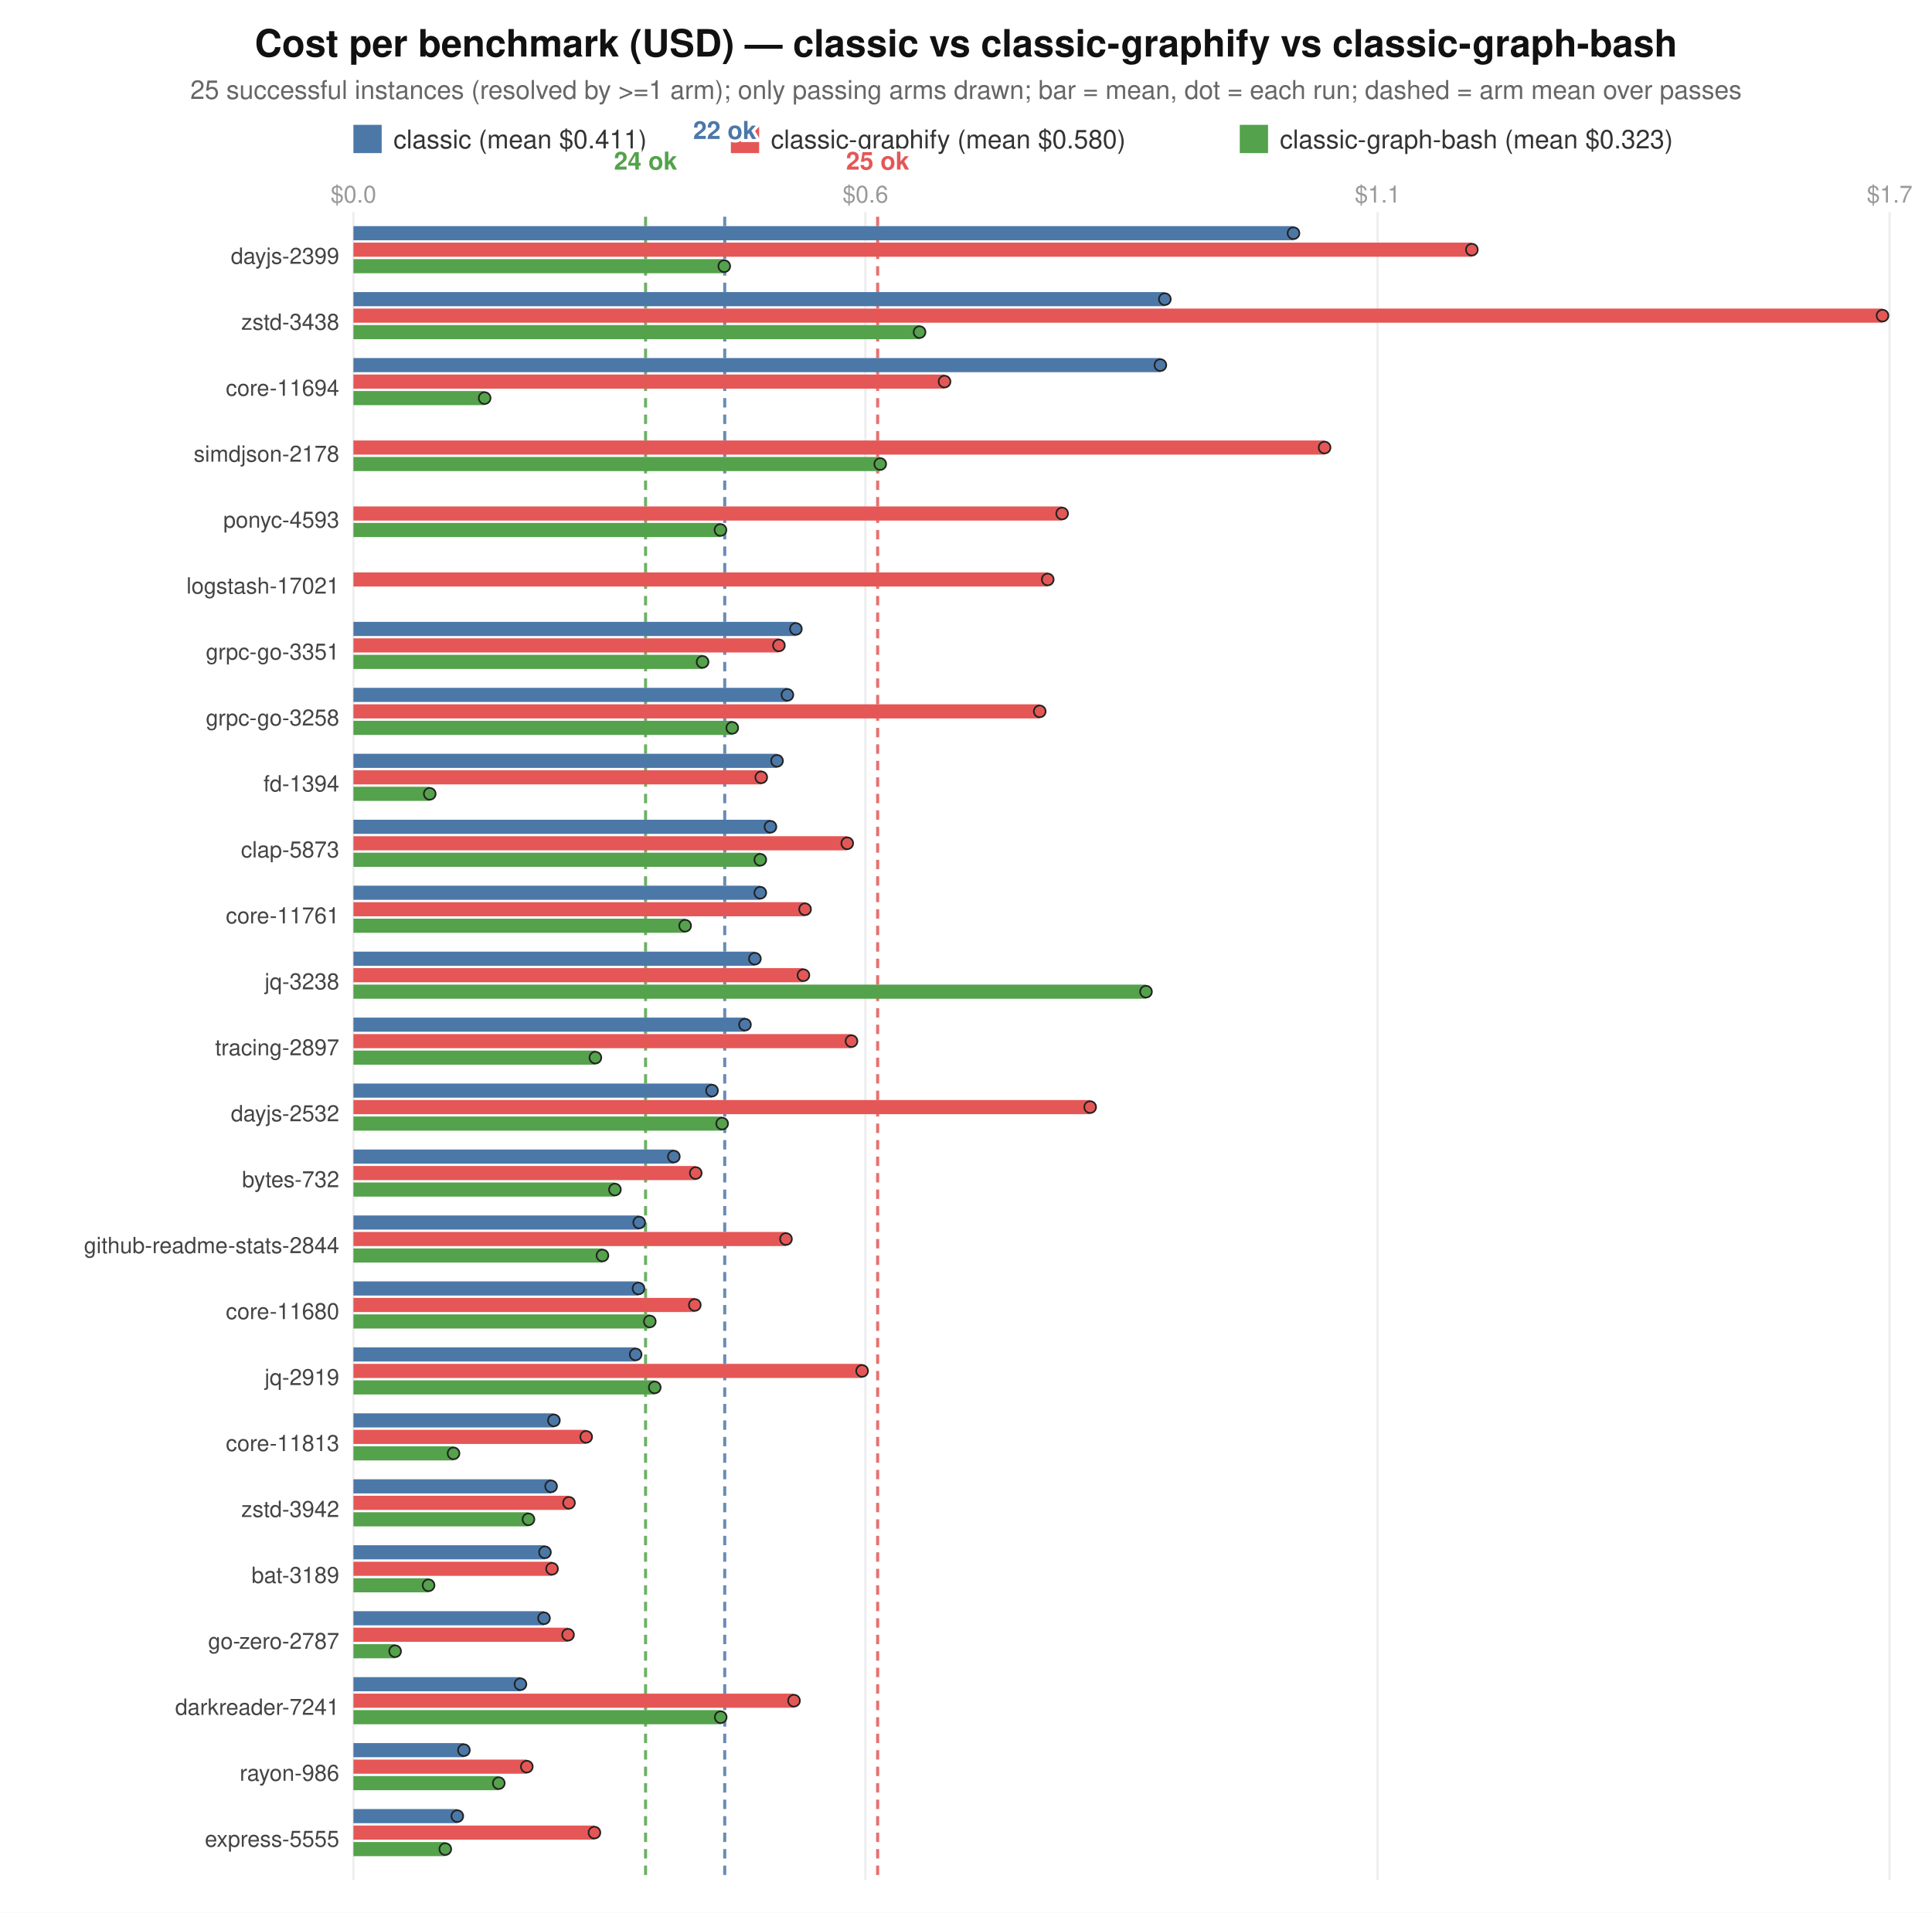
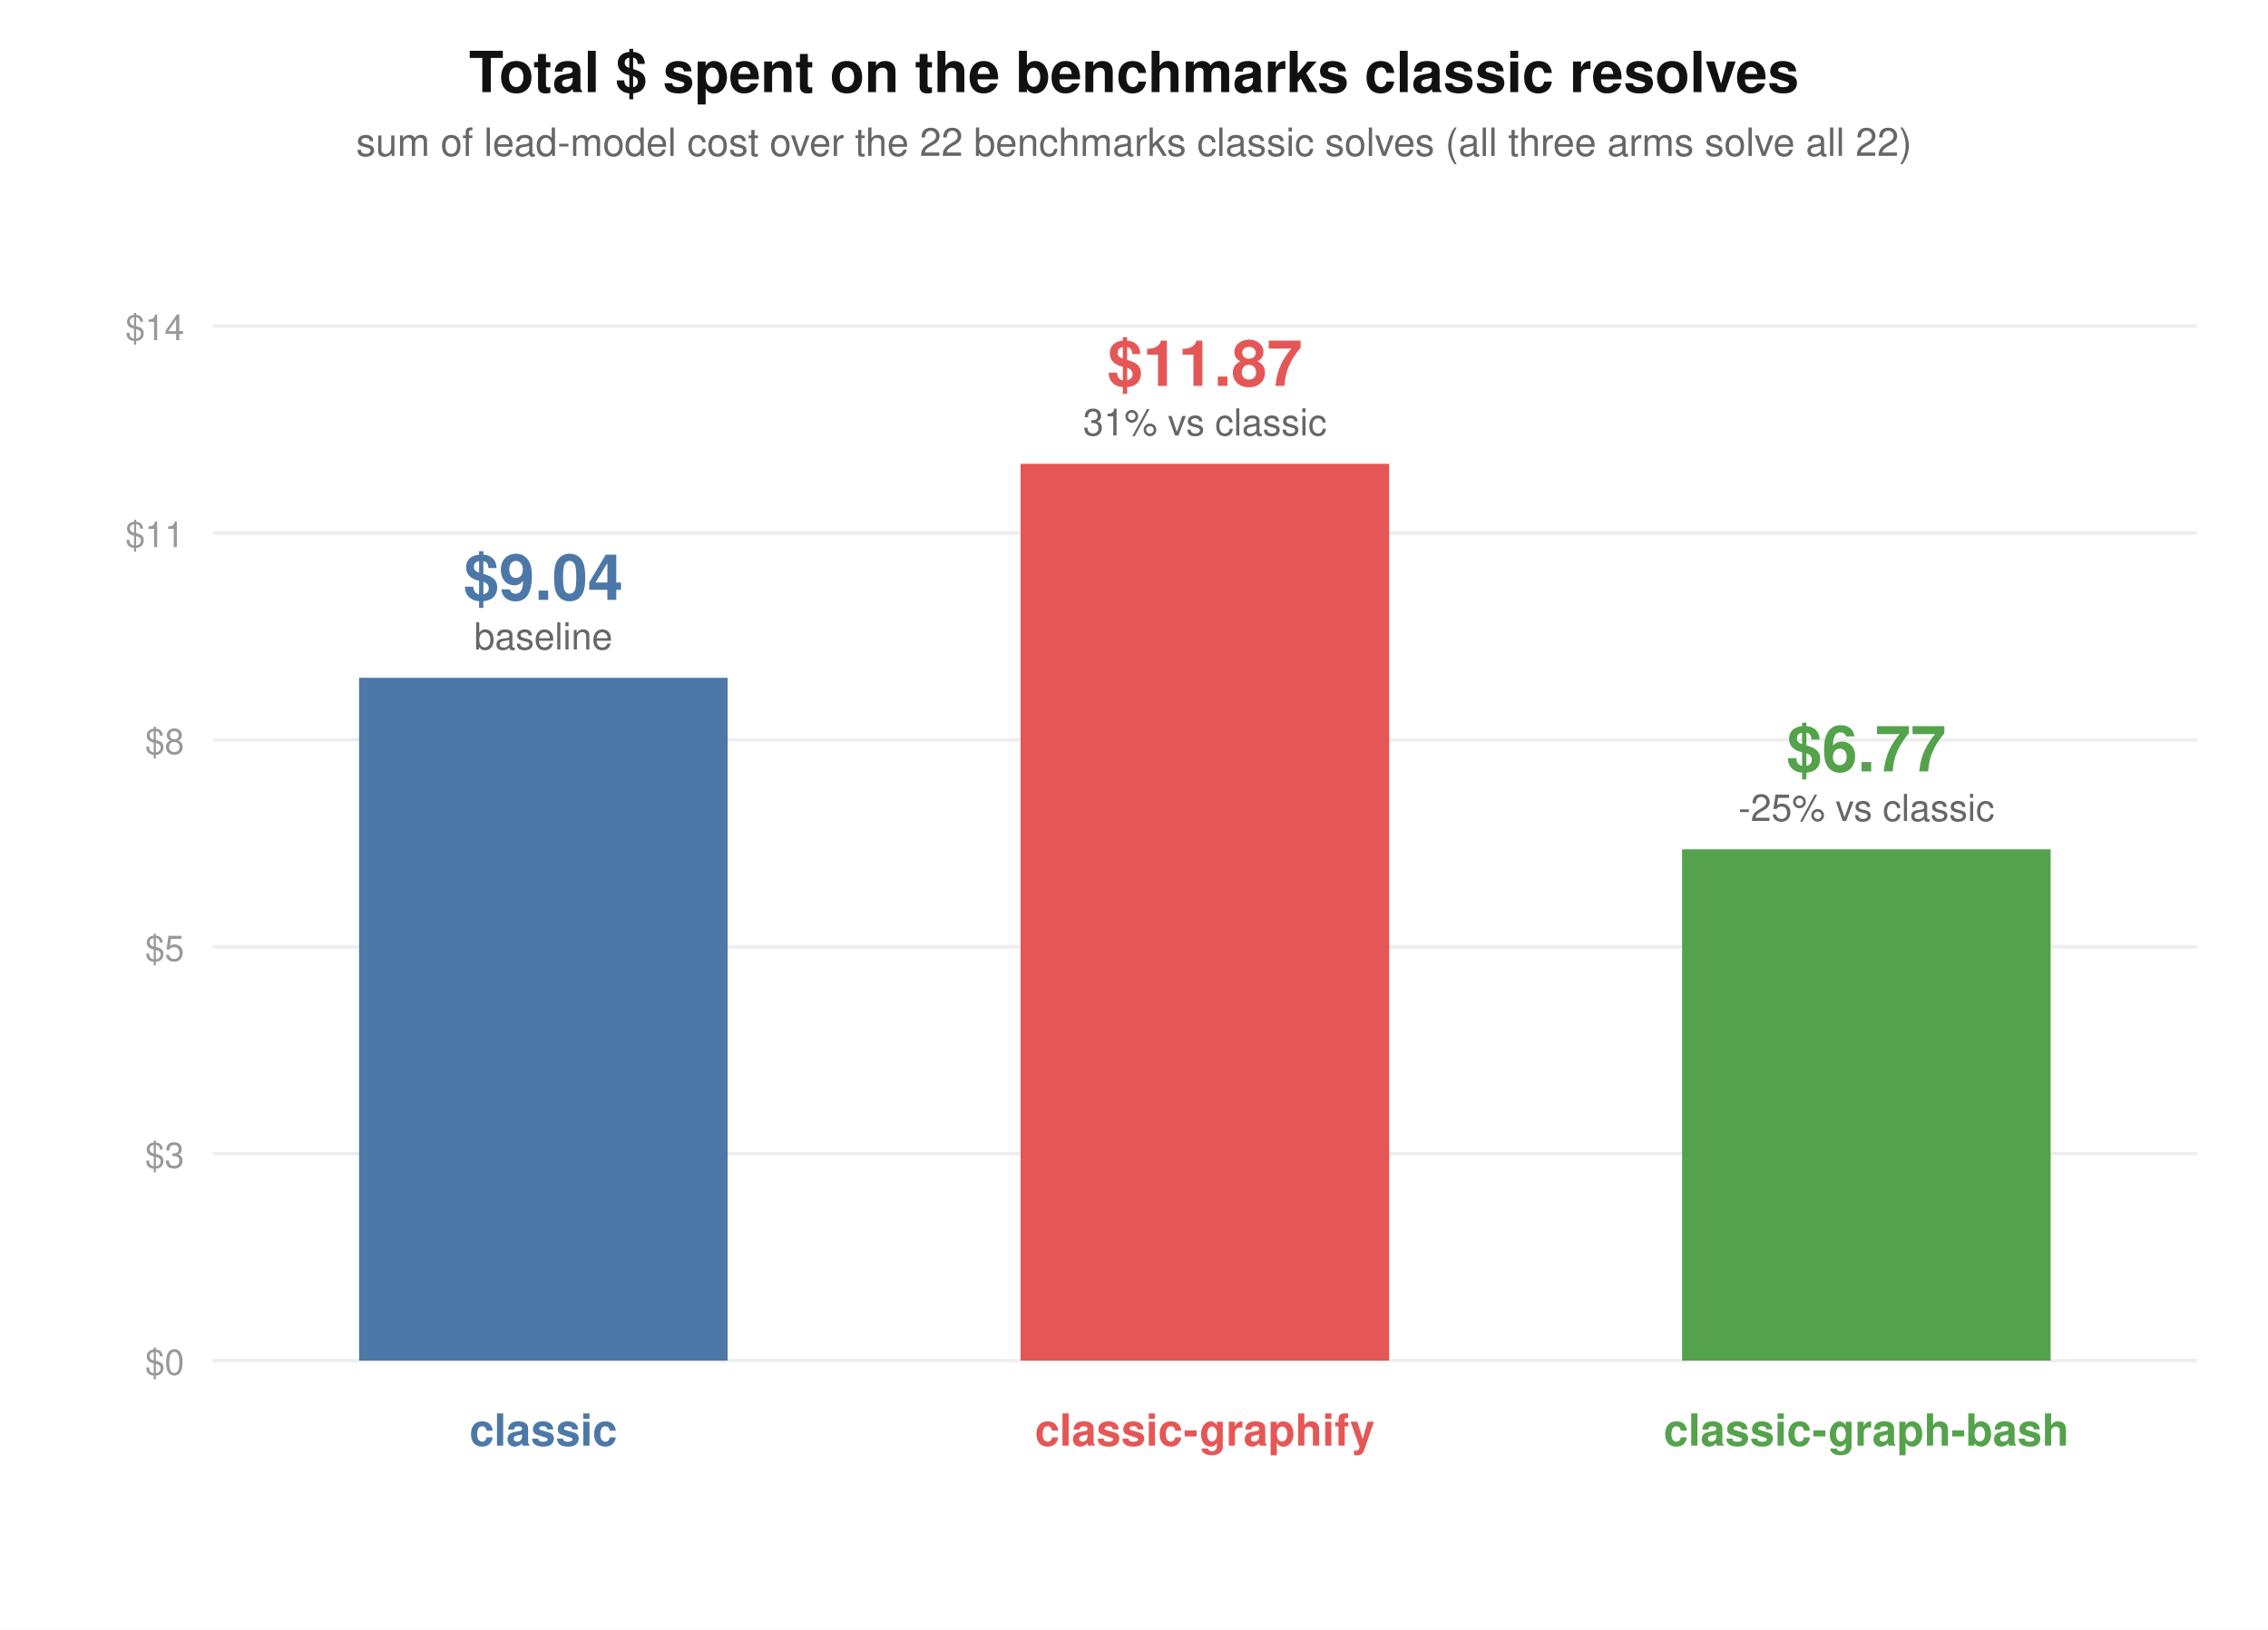
- <svg xmlns="http://www.w3.org/2000/svg" width="820" height="812" viewBox="0 0 820 812" font-family="system-ui,Segoe UI,Helvetica,Arial,sans-serif">
-   <rect width="820" height="812" fill="#ffffff" />
-   <text x="410" y="24" text-anchor="middle" font-size="16" font-weight="600" fill="#111">Cost per benchmark (USD) — classic vs classic-graphify vs classic-graph-bash</text>
-   <text x="410" y="42" text-anchor="middle" font-size="11" fill="#666">25 successful instances (resolved by &gt;=1 arm); only passing arms drawn; bar = mean, dot = each run; dashed = arm mean over passes</text>
-   <rect x="150" y="53" width="12" height="12" fill="#4C78A8" />
-   <text x="167" y="63" font-size="11" fill="#333">classic (mean $0.411)</text>
-   <rect x="310.2" y="53" width="12" height="12" fill="#E45756" />
-   <text x="327.2" y="63" font-size="11" fill="#333">classic-graphify (mean $0.580)</text>
-   <rect x="526.2" y="53" width="12" height="12" fill="#54A24B" />
-   <text x="543.2" y="63" font-size="11" fill="#333">classic-graph-bash (mean $0.323)</text>
-   <line x1="150.0" y1="90" x2="150.0" y2="798" stroke="#eee" stroke-width="1" />
-   <text x="150.0" y="86" text-anchor="middle" font-size="10" fill="#999">$0.0</text>
-   <line x1="367.3" y1="90" x2="367.3" y2="798" stroke="#eee" stroke-width="1" />
-   <text x="367.3" y="86" text-anchor="middle" font-size="10" fill="#999">$0.6</text>
-   <line x1="584.7" y1="90" x2="584.7" y2="798" stroke="#eee" stroke-width="1" />
-   <text x="584.7" y="86" text-anchor="middle" font-size="10" fill="#999">$1.1</text>
-   <line x1="802.0" y1="90" x2="802.0" y2="798" stroke="#eee" stroke-width="1" />
-   <text x="802.0" y="86" text-anchor="middle" font-size="10" fill="#999">$1.7</text>
-   <line x1="274.0" y1="92" x2="274.0" y2="798" stroke="#54A24B" stroke-width="1.3" stroke-dasharray="4 3" opacity="0.85" />
-   <text x="274.0" y="72" text-anchor="middle" font-size="10.5" font-weight="700" fill="#54A24B" stroke="#fff" stroke-width="2.6" paint-order="stroke">24 ok</text>
-   <line x1="307.6" y1="92" x2="307.6" y2="798" stroke="#4C78A8" stroke-width="1.3" stroke-dasharray="4 3" opacity="0.85" />
-   <text x="307.6" y="59" text-anchor="middle" font-size="10.5" font-weight="700" fill="#4C78A8" stroke="#fff" stroke-width="2.6" paint-order="stroke">22 ok</text>
-   <line x1="372.5" y1="92" x2="372.5" y2="798" stroke="#E45756" stroke-width="1.3" stroke-dasharray="4 3" opacity="0.85" />
-   <text x="372.5" y="72" text-anchor="middle" font-size="10.5" font-weight="700" fill="#E45756" stroke="#fff" stroke-width="2.6" paint-order="stroke">25 ok</text>
-   <text x="144" y="112.0" text-anchor="end" font-size="9.5" fill="#444">dayjs-2399</text>
-   <rect x="150" y="96.0" width="399.0" height="6" fill="#4C78A8" />
-   <circle cx="549.0" cy="99.0" r="2.5" fill="#4C78A8" stroke="#222" stroke-width="0.7" />
-   <rect x="150" y="103.0" width="474.7" height="6" fill="#E45756" />
-   <circle cx="624.7" cy="106.0" r="2.5" fill="#E45756" stroke="#222" stroke-width="0.7" />
-   <rect x="150" y="110.0" width="157.4" height="6" fill="#54A24B" />
-   <circle cx="307.4" cy="113.0" r="2.5" fill="#54A24B" stroke="#222" stroke-width="0.7" />
-   <text x="144" y="140.0" text-anchor="end" font-size="9.5" fill="#444">zstd-3438</text>
-   <rect x="150" y="124.0" width="344.4" height="6" fill="#4C78A8" />
-   <circle cx="494.4" cy="127.0" r="2.5" fill="#4C78A8" stroke="#222" stroke-width="0.7" />
-   <rect x="150" y="131.0" width="649.0" height="6" fill="#E45756" />
-   <circle cx="799.0" cy="134.0" r="2.5" fill="#E45756" stroke="#222" stroke-width="0.7" />
-   <rect x="150" y="138.0" width="240.3" height="6" fill="#54A24B" />
-   <circle cx="390.3" cy="141.0" r="2.5" fill="#54A24B" stroke="#222" stroke-width="0.7" />
-   <text x="144" y="168.0" text-anchor="end" font-size="9.5" fill="#444">core-11694</text>
-   <rect x="150" y="152.0" width="342.5" height="6" fill="#4C78A8" />
-   <circle cx="492.5" cy="155.0" r="2.5" fill="#4C78A8" stroke="#222" stroke-width="0.7" />
-   <rect x="150" y="159.0" width="250.9" height="6" fill="#E45756" />
-   <circle cx="400.9" cy="162.0" r="2.5" fill="#E45756" stroke="#222" stroke-width="0.7" />
-   <rect x="150" y="166.0" width="55.7" height="6" fill="#54A24B" />
-   <circle cx="205.7" cy="169.0" r="2.5" fill="#54A24B" stroke="#222" stroke-width="0.7" />
-   <text x="144" y="196.0" text-anchor="end" font-size="9.5" fill="#444">simdjson-2178</text>
-   <rect x="150" y="187.0" width="412.2" height="6" fill="#E45756" />
-   <circle cx="562.2" cy="190.0" r="2.5" fill="#E45756" stroke="#222" stroke-width="0.7" />
-   <rect x="150" y="194.0" width="223.6" height="6" fill="#54A24B" />
-   <circle cx="373.6" cy="197.0" r="2.5" fill="#54A24B" stroke="#222" stroke-width="0.7" />
-   <text x="144" y="224.0" text-anchor="end" font-size="9.5" fill="#444">ponyc-4593</text>
-   <rect x="150" y="215.0" width="300.8" height="6" fill="#E45756" />
-   <circle cx="450.8" cy="218.0" r="2.5" fill="#E45756" stroke="#222" stroke-width="0.7" />
-   <rect x="150" y="222.0" width="155.8" height="6" fill="#54A24B" />
-   <circle cx="305.8" cy="225.0" r="2.5" fill="#54A24B" stroke="#222" stroke-width="0.7" />
-   <text x="144" y="252.0" text-anchor="end" font-size="9.5" fill="#444">logstash-17021</text>
-   <rect x="150" y="243.0" width="294.7" height="6" fill="#E45756" />
-   <circle cx="444.7" cy="246.0" r="2.5" fill="#E45756" stroke="#222" stroke-width="0.7" />
-   <text x="144" y="280.0" text-anchor="end" font-size="9.5" fill="#444">grpc-go-3351</text>
-   <rect x="150" y="264.0" width="187.8" height="6" fill="#4C78A8" />
-   <circle cx="337.8" cy="267.0" r="2.5" fill="#4C78A8" stroke="#222" stroke-width="0.7" />
-   <rect x="150" y="271.0" width="180.6" height="6" fill="#E45756" />
-   <circle cx="330.6" cy="274.0" r="2.5" fill="#E45756" stroke="#222" stroke-width="0.7" />
-   <rect x="150" y="278.0" width="148.2" height="6" fill="#54A24B" />
-   <circle cx="298.2" cy="281.0" r="2.5" fill="#54A24B" stroke="#222" stroke-width="0.7" />
-   <text x="144" y="308.0" text-anchor="end" font-size="9.5" fill="#444">grpc-go-3258</text>
-   <rect x="150" y="292.0" width="184.2" height="6" fill="#4C78A8" />
-   <circle cx="334.2" cy="295.0" r="2.5" fill="#4C78A8" stroke="#222" stroke-width="0.7" />
-   <rect x="150" y="299.0" width="291.3" height="6" fill="#E45756" />
-   <circle cx="441.3" cy="302.0" r="2.5" fill="#E45756" stroke="#222" stroke-width="0.7" />
-   <rect x="150" y="306.0" width="160.8" height="6" fill="#54A24B" />
-   <circle cx="310.8" cy="309.0" r="2.5" fill="#54A24B" stroke="#222" stroke-width="0.7" />
-   <text x="144" y="336.0" text-anchor="end" font-size="9.5" fill="#444">fd-1394</text>
-   <rect x="150" y="320.0" width="179.8" height="6" fill="#4C78A8" />
-   <circle cx="329.8" cy="323.0" r="2.5" fill="#4C78A8" stroke="#222" stroke-width="0.7" />
-   <rect x="150" y="327.0" width="173.1" height="6" fill="#E45756" />
-   <circle cx="323.1" cy="330.0" r="2.5" fill="#E45756" stroke="#222" stroke-width="0.7" />
-   <rect x="150" y="334.0" width="32.4" height="6" fill="#54A24B" />
-   <circle cx="182.4" cy="337.0" r="2.5" fill="#54A24B" stroke="#222" stroke-width="0.7" />
-   <text x="144" y="364.0" text-anchor="end" font-size="9.5" fill="#444">clap-5873</text>
-   <rect x="150" y="348.0" width="177.0" height="6" fill="#4C78A8" />
-   <circle cx="327.0" cy="351.0" r="2.5" fill="#4C78A8" stroke="#222" stroke-width="0.7" />
-   <rect x="150" y="355.0" width="209.6" height="6" fill="#E45756" />
-   <circle cx="359.6" cy="358.0" r="2.5" fill="#E45756" stroke="#222" stroke-width="0.7" />
-   <rect x="150" y="362.0" width="172.7" height="6" fill="#54A24B" />
-   <circle cx="322.7" cy="365.0" r="2.5" fill="#54A24B" stroke="#222" stroke-width="0.7" />
-   <text x="144" y="392.0" text-anchor="end" font-size="9.5" fill="#444">core-11761</text>
-   <rect x="150" y="376.0" width="172.7" height="6" fill="#4C78A8" />
-   <circle cx="322.7" cy="379.0" r="2.5" fill="#4C78A8" stroke="#222" stroke-width="0.7" />
-   <rect x="150" y="383.0" width="191.7" height="6" fill="#E45756" />
-   <circle cx="341.7" cy="386.0" r="2.5" fill="#E45756" stroke="#222" stroke-width="0.7" />
-   <rect x="150" y="390.0" width="140.8" height="6" fill="#54A24B" />
-   <circle cx="290.8" cy="393.0" r="2.5" fill="#54A24B" stroke="#222" stroke-width="0.7" />
-   <text x="144" y="420.0" text-anchor="end" font-size="9.5" fill="#444">jq-3238</text>
-   <rect x="150" y="404.0" width="170.4" height="6" fill="#4C78A8" />
-   <circle cx="320.4" cy="407.0" r="2.5" fill="#4C78A8" stroke="#222" stroke-width="0.7" />
-   <rect x="150" y="411.0" width="191.0" height="6" fill="#E45756" />
-   <circle cx="341.0" cy="414.0" r="2.5" fill="#E45756" stroke="#222" stroke-width="0.7" />
-   <rect x="150" y="418.0" width="336.4" height="6" fill="#54A24B" />
-   <circle cx="486.4" cy="421.0" r="2.5" fill="#54A24B" stroke="#222" stroke-width="0.7" />
-   <text x="144" y="448.0" text-anchor="end" font-size="9.5" fill="#444">tracing-2897</text>
-   <rect x="150" y="432.0" width="166.2" height="6" fill="#4C78A8" />
-   <circle cx="316.2" cy="435.0" r="2.5" fill="#4C78A8" stroke="#222" stroke-width="0.7" />
-   <rect x="150" y="439.0" width="211.4" height="6" fill="#E45756" />
-   <circle cx="361.4" cy="442.0" r="2.5" fill="#E45756" stroke="#222" stroke-width="0.7" />
-   <rect x="150" y="446.0" width="102.7" height="6" fill="#54A24B" />
-   <circle cx="252.7" cy="449.0" r="2.5" fill="#54A24B" stroke="#222" stroke-width="0.7" />
-   <text x="144" y="476.0" text-anchor="end" font-size="9.5" fill="#444">dayjs-2532</text>
-   <rect x="150" y="460.0" width="152.2" height="6" fill="#4C78A8" />
-   <circle cx="302.2" cy="463.0" r="2.5" fill="#4C78A8" stroke="#222" stroke-width="0.7" />
-   <rect x="150" y="467.0" width="312.7" height="6" fill="#E45756" />
-   <circle cx="462.7" cy="470.0" r="2.5" fill="#E45756" stroke="#222" stroke-width="0.7" />
-   <rect x="150" y="474.0" width="156.5" height="6" fill="#54A24B" />
-   <circle cx="306.5" cy="477.0" r="2.5" fill="#54A24B" stroke="#222" stroke-width="0.7" />
-   <text x="144" y="504.0" text-anchor="end" font-size="9.5" fill="#444">bytes-732</text>
-   <rect x="150" y="488.0" width="136.0" height="6" fill="#4C78A8" />
-   <circle cx="286.0" cy="491.0" r="2.5" fill="#4C78A8" stroke="#222" stroke-width="0.7" />
-   <rect x="150" y="495.0" width="145.3" height="6" fill="#E45756" />
-   <circle cx="295.3" cy="498.0" r="2.5" fill="#E45756" stroke="#222" stroke-width="0.7" />
-   <rect x="150" y="502.0" width="111.0" height="6" fill="#54A24B" />
-   <circle cx="261.0" cy="505.0" r="2.5" fill="#54A24B" stroke="#222" stroke-width="0.7" />
-   <text x="144" y="532.0" text-anchor="end" font-size="9.5" fill="#444">github-readme-stats-2844</text>
-   <rect x="150" y="516.0" width="121.3" height="6" fill="#4C78A8" />
-   <circle cx="271.3" cy="519.0" r="2.5" fill="#4C78A8" stroke="#222" stroke-width="0.7" />
-   <rect x="150" y="523.0" width="183.6" height="6" fill="#E45756" />
-   <circle cx="333.6" cy="526.0" r="2.5" fill="#E45756" stroke="#222" stroke-width="0.7" />
-   <rect x="150" y="530.0" width="105.7" height="6" fill="#54A24B" />
-   <circle cx="255.7" cy="533.0" r="2.5" fill="#54A24B" stroke="#222" stroke-width="0.7" />
-   <text x="144" y="560.0" text-anchor="end" font-size="9.5" fill="#444">core-11680</text>
-   <rect x="150" y="544.0" width="121.0" height="6" fill="#4C78A8" />
-   <circle cx="271.0" cy="547.0" r="2.5" fill="#4C78A8" stroke="#222" stroke-width="0.7" />
-   <rect x="150" y="551.0" width="144.9" height="6" fill="#E45756" />
-   <circle cx="294.9" cy="554.0" r="2.5" fill="#E45756" stroke="#222" stroke-width="0.7" />
-   <rect x="150" y="558.0" width="125.8" height="6" fill="#54A24B" />
-   <circle cx="275.8" cy="561.0" r="2.5" fill="#54A24B" stroke="#222" stroke-width="0.7" />
-   <text x="144" y="588.0" text-anchor="end" font-size="9.5" fill="#444">jq-2919</text>
-   <rect x="150" y="572.0" width="119.8" height="6" fill="#4C78A8" />
-   <circle cx="269.8" cy="575.0" r="2.5" fill="#4C78A8" stroke="#222" stroke-width="0.7" />
-   <rect x="150" y="579.0" width="215.9" height="6" fill="#E45756" />
-   <circle cx="365.9" cy="582.0" r="2.5" fill="#E45756" stroke="#222" stroke-width="0.7" />
-   <rect x="150" y="586.0" width="127.9" height="6" fill="#54A24B" />
-   <circle cx="277.9" cy="589.0" r="2.5" fill="#54A24B" stroke="#222" stroke-width="0.7" />
-   <text x="144" y="616.0" text-anchor="end" font-size="9.5" fill="#444">core-11813</text>
-   <rect x="150" y="600.0" width="85.1" height="6" fill="#4C78A8" />
-   <circle cx="235.1" cy="603.0" r="2.5" fill="#4C78A8" stroke="#222" stroke-width="0.7" />
-   <rect x="150" y="607.0" width="98.8" height="6" fill="#E45756" />
-   <circle cx="248.8" cy="610.0" r="2.5" fill="#E45756" stroke="#222" stroke-width="0.7" />
-   <rect x="150" y="614.0" width="42.5" height="6" fill="#54A24B" />
-   <circle cx="192.5" cy="617.0" r="2.5" fill="#54A24B" stroke="#222" stroke-width="0.7" />
-   <text x="144" y="644.0" text-anchor="end" font-size="9.5" fill="#444">zstd-3942</text>
-   <rect x="150" y="628.0" width="83.9" height="6" fill="#4C78A8" />
-   <circle cx="233.9" cy="631.0" r="2.5" fill="#4C78A8" stroke="#222" stroke-width="0.7" />
-   <rect x="150" y="635.0" width="91.5" height="6" fill="#E45756" />
-   <circle cx="241.5" cy="638.0" r="2.5" fill="#E45756" stroke="#222" stroke-width="0.7" />
-   <rect x="150" y="642.0" width="74.3" height="6" fill="#54A24B" />
-   <circle cx="224.3" cy="645.0" r="2.5" fill="#54A24B" stroke="#222" stroke-width="0.7" />
-   <text x="144" y="672.0" text-anchor="end" font-size="9.5" fill="#444">bat-3189</text>
-   <rect x="150" y="656.0" width="81.3" height="6" fill="#4C78A8" />
-   <circle cx="231.3" cy="659.0" r="2.5" fill="#4C78A8" stroke="#222" stroke-width="0.7" />
-   <rect x="150" y="663.0" width="84.3" height="6" fill="#E45756" />
-   <circle cx="234.3" cy="666.0" r="2.5" fill="#E45756" stroke="#222" stroke-width="0.7" />
-   <rect x="150" y="670.0" width="31.9" height="6" fill="#54A24B" />
-   <circle cx="181.9" cy="673.0" r="2.5" fill="#54A24B" stroke="#222" stroke-width="0.7" />
-   <text x="144" y="700.0" text-anchor="end" font-size="9.5" fill="#444">go-zero-2787</text>
-   <rect x="150" y="684.0" width="80.9" height="6" fill="#4C78A8" />
-   <circle cx="230.9" cy="687.0" r="2.5" fill="#4C78A8" stroke="#222" stroke-width="0.7" />
-   <rect x="150" y="691.0" width="91.1" height="6" fill="#E45756" />
-   <circle cx="241.1" cy="694.0" r="2.5" fill="#E45756" stroke="#222" stroke-width="0.7" />
-   <rect x="150" y="698.0" width="17.7" height="6" fill="#54A24B" />
-   <circle cx="167.7" cy="701.0" r="2.5" fill="#54A24B" stroke="#222" stroke-width="0.7" />
-   <text x="144" y="728.0" text-anchor="end" font-size="9.5" fill="#444">darkreader-7241</text>
-   <rect x="150" y="712.0" width="70.9" height="6" fill="#4C78A8" />
-   <circle cx="220.9" cy="715.0" r="2.5" fill="#4C78A8" stroke="#222" stroke-width="0.7" />
-   <rect x="150" y="719.0" width="187.0" height="6" fill="#E45756" />
-   <circle cx="337.0" cy="722.0" r="2.5" fill="#E45756" stroke="#222" stroke-width="0.7" />
-   <rect x="150" y="726.0" width="155.9" height="6" fill="#54A24B" />
-   <circle cx="305.9" cy="729.0" r="2.5" fill="#54A24B" stroke="#222" stroke-width="0.7" />
-   <text x="144" y="756.0" text-anchor="end" font-size="9.5" fill="#444">rayon-986</text>
-   <rect x="150" y="740.0" width="46.9" height="6" fill="#4C78A8" />
-   <circle cx="196.9" cy="743.0" r="2.5" fill="#4C78A8" stroke="#222" stroke-width="0.7" />
-   <rect x="150" y="747.0" width="73.6" height="6" fill="#E45756" />
-   <circle cx="223.6" cy="750.0" r="2.5" fill="#E45756" stroke="#222" stroke-width="0.7" />
-   <rect x="150" y="754.0" width="61.7" height="6" fill="#54A24B" />
-   <circle cx="211.7" cy="757.0" r="2.5" fill="#54A24B" stroke="#222" stroke-width="0.7" />
-   <text x="144" y="784.0" text-anchor="end" font-size="9.5" fill="#444">express-5555</text>
-   <rect x="150" y="768.0" width="44.1" height="6" fill="#4C78A8" />
-   <circle cx="194.1" cy="771.0" r="2.5" fill="#4C78A8" stroke="#222" stroke-width="0.7" />
-   <rect x="150" y="775.0" width="102.3" height="6" fill="#E45756" />
-   <circle cx="252.3" cy="778.0" r="2.5" fill="#E45756" stroke="#222" stroke-width="0.7" />
-   <rect x="150" y="782.0" width="39.0" height="6" fill="#54A24B" />
-   <circle cx="189.0" cy="785.0" r="2.5" fill="#54A24B" stroke="#222" stroke-width="0.7" />
+ <svg xmlns="http://www.w3.org/2000/svg" width="640" height="460" viewBox="0 0 640 460" font-family="system-ui,Segoe UI,Helvetica,Arial,sans-serif">
+   <rect width="640" height="460" fill="#ffffff" />
+   <text x="320" y="26" text-anchor="middle" font-size="16" font-weight="600" fill="#111">Total $ spent on the benchmarks classic resolves</text>
+   <text x="320" y="44" text-anchor="middle" font-size="11" fill="#666">sum of lead-model cost over the 22 benchmarks classic solves (all three arms solve all 22)</text>
+   <line x1="60" y1="384.0" x2="620" y2="384.0" stroke="#eee" />
+   <text x="52" y="388.0" text-anchor="end" font-size="10" fill="#999">$0</text>
+   <line x1="60" y1="325.6" x2="620" y2="325.6" stroke="#eee" />
+   <text x="52" y="329.6" text-anchor="end" font-size="10" fill="#999">$3</text>
+   <line x1="60" y1="267.2" x2="620" y2="267.2" stroke="#eee" />
+   <text x="52" y="271.2" text-anchor="end" font-size="10" fill="#999">$5</text>
+   <line x1="60" y1="208.8" x2="620" y2="208.8" stroke="#eee" />
+   <text x="52" y="212.8" text-anchor="end" font-size="10" fill="#999">$8</text>
+   <line x1="60" y1="150.4" x2="620" y2="150.4" stroke="#eee" />
+   <text x="52" y="154.4" text-anchor="end" font-size="10" fill="#999">$11</text>
+   <line x1="60" y1="92.0" x2="620" y2="92.0" stroke="#eee" />
+   <text x="52" y="96.0" text-anchor="end" font-size="10" fill="#999">$14</text>
+   <rect x="101.333" y="191.3" width="104" height="192.7" fill="#4C78A8" />
+   <text x="153.333" y="169.3" text-anchor="middle" font-size="18" font-weight="700" fill="#4C78A8">$9.04</text>
+   <text x="153.333" y="183.3" text-anchor="middle" font-size="10.5" fill="#666">baseline</text>
+   <text x="153.333" y="408" text-anchor="middle" font-size="12.5" font-weight="600" fill="#4C78A8">classic</text>
+   <rect x="288" y="130.9" width="104" height="253.1" fill="#E45756" />
+   <text x="340" y="108.9" text-anchor="middle" font-size="18" font-weight="700" fill="#E45756">$11.87</text>
+   <text x="340" y="122.9" text-anchor="middle" font-size="10.5" fill="#666">31% vs classic</text>
+   <text x="340" y="408" text-anchor="middle" font-size="12.5" font-weight="600" fill="#E45756">classic-graphify</text>
+   <rect x="474.667" y="239.7" width="104" height="144.3" fill="#54A24B" />
+   <text x="526.667" y="217.7" text-anchor="middle" font-size="18" font-weight="700" fill="#54A24B">$6.77</text>
+   <text x="526.667" y="231.7" text-anchor="middle" font-size="10.5" fill="#666">-25% vs classic</text>
+   <text x="526.667" y="408" text-anchor="middle" font-size="12.5" font-weight="600" fill="#54A24B">classic-graph-bash</text>
</svg>
